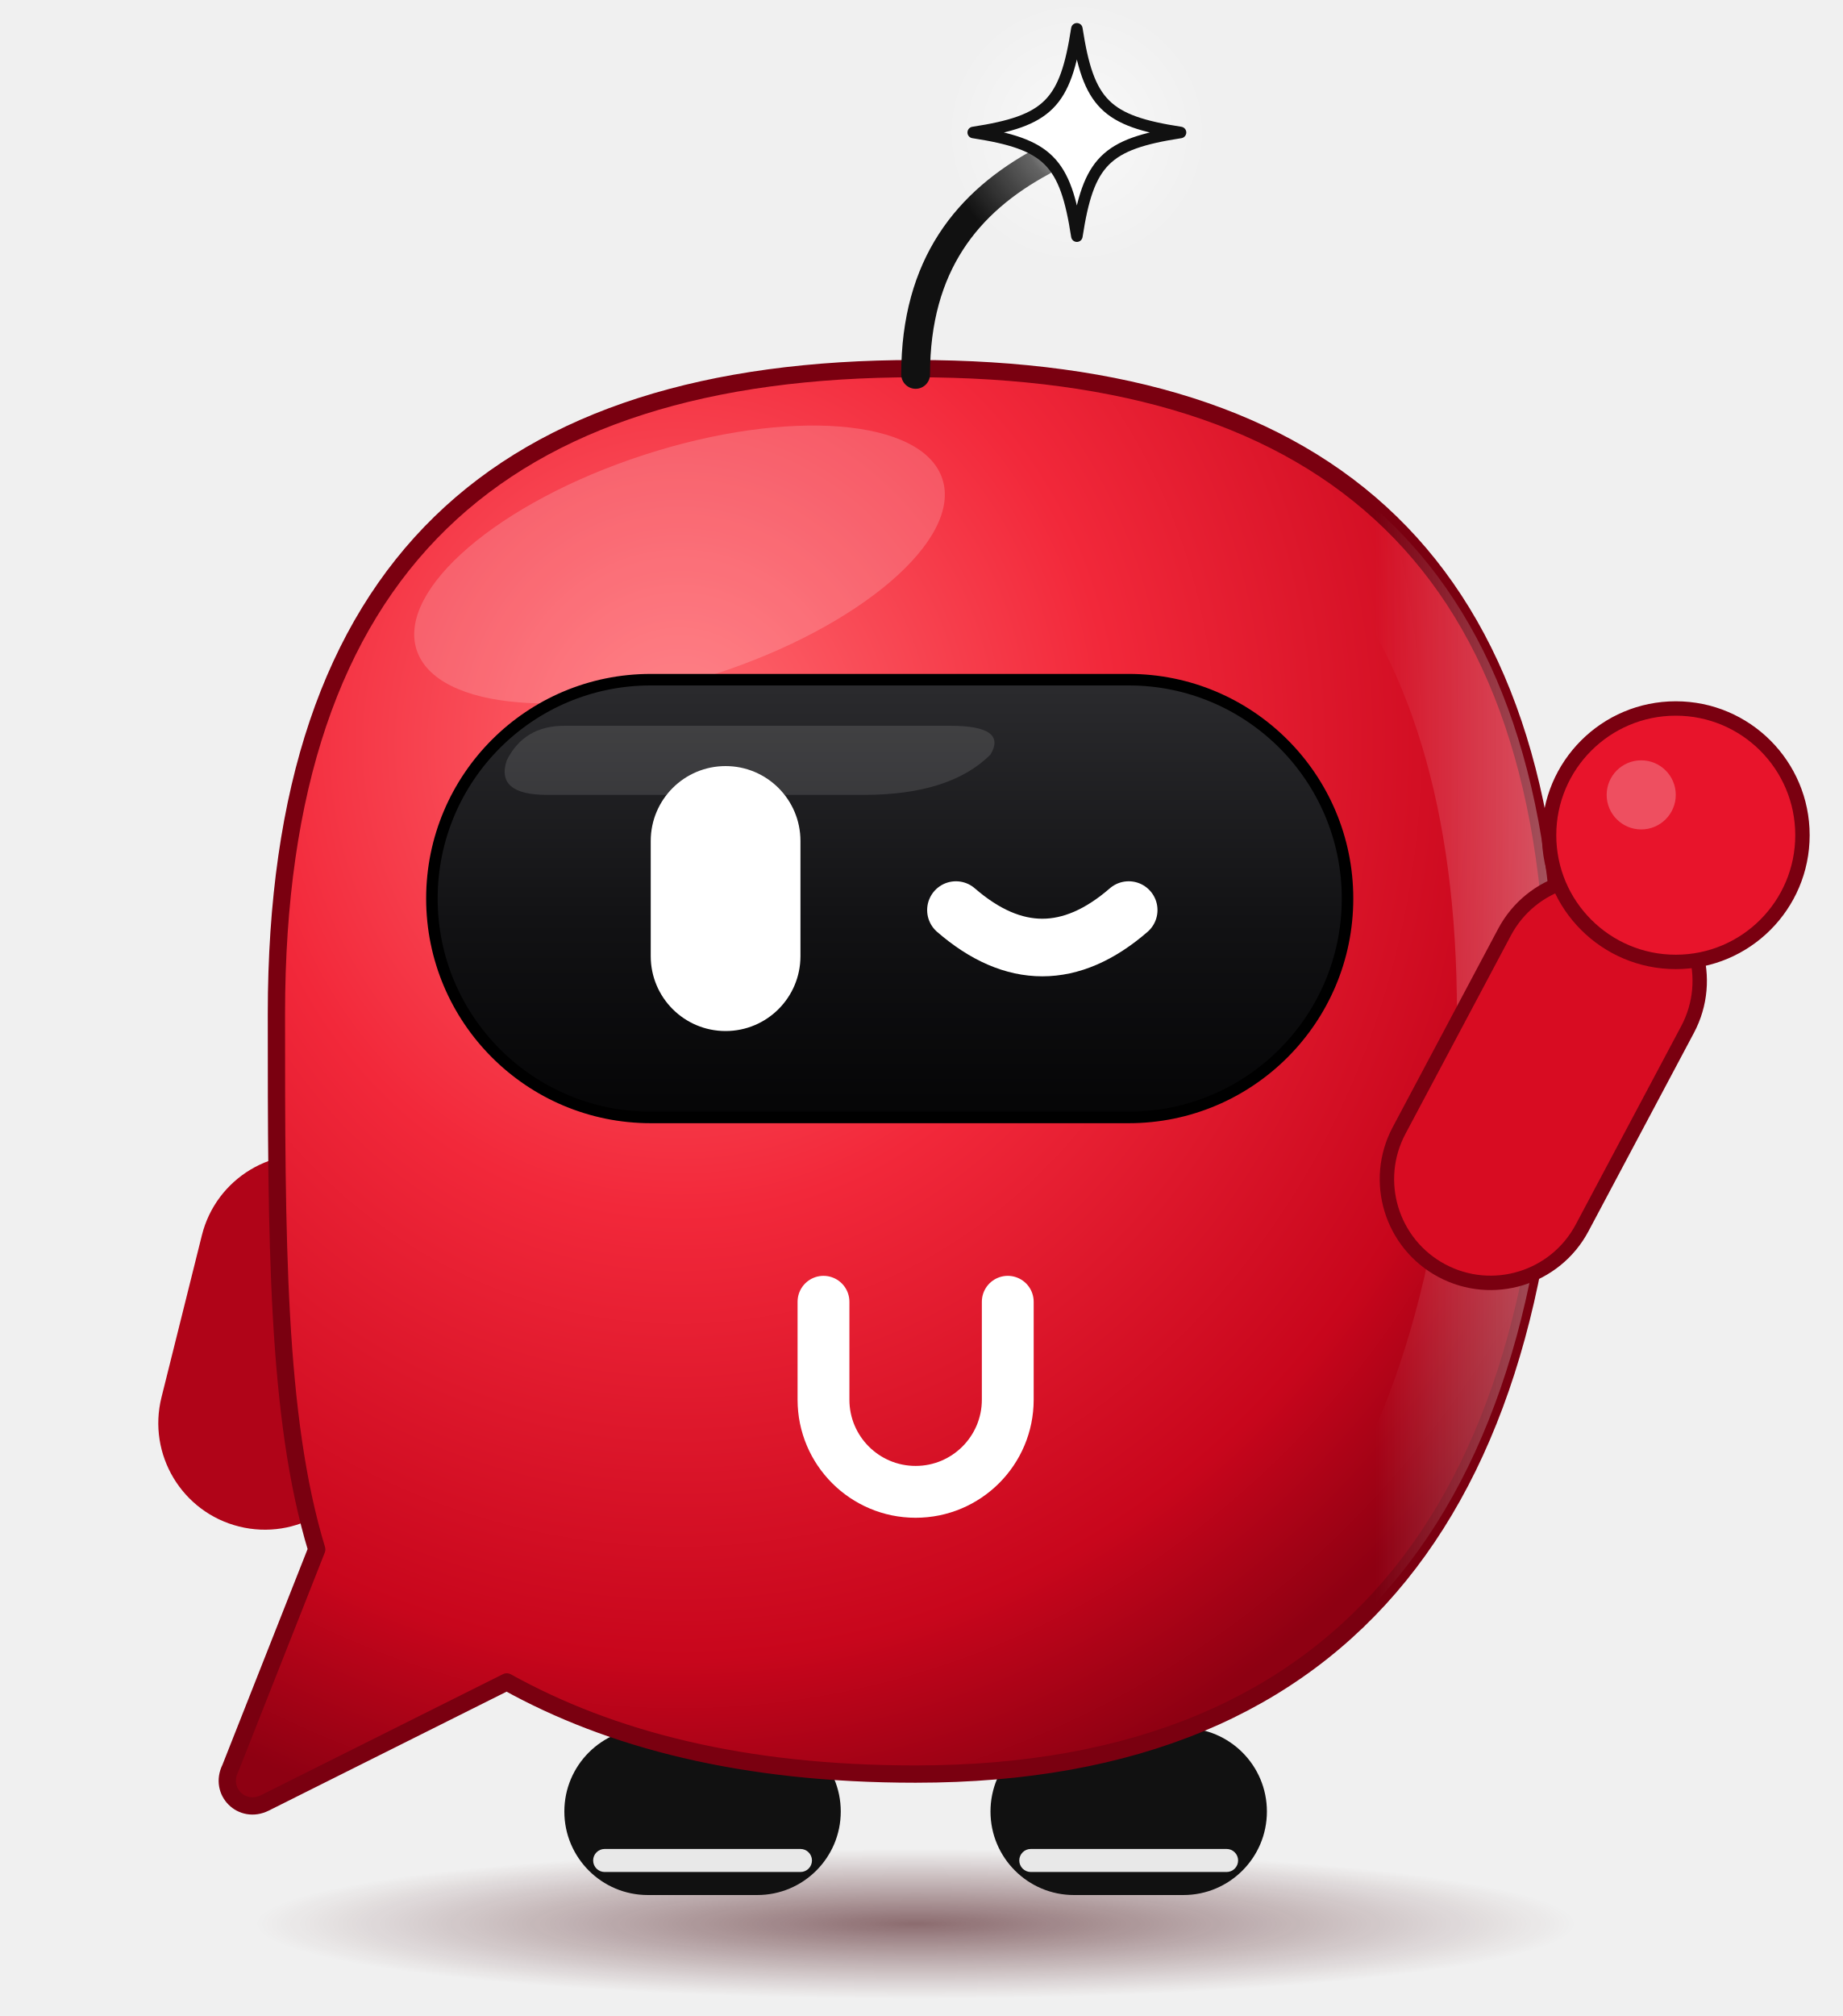
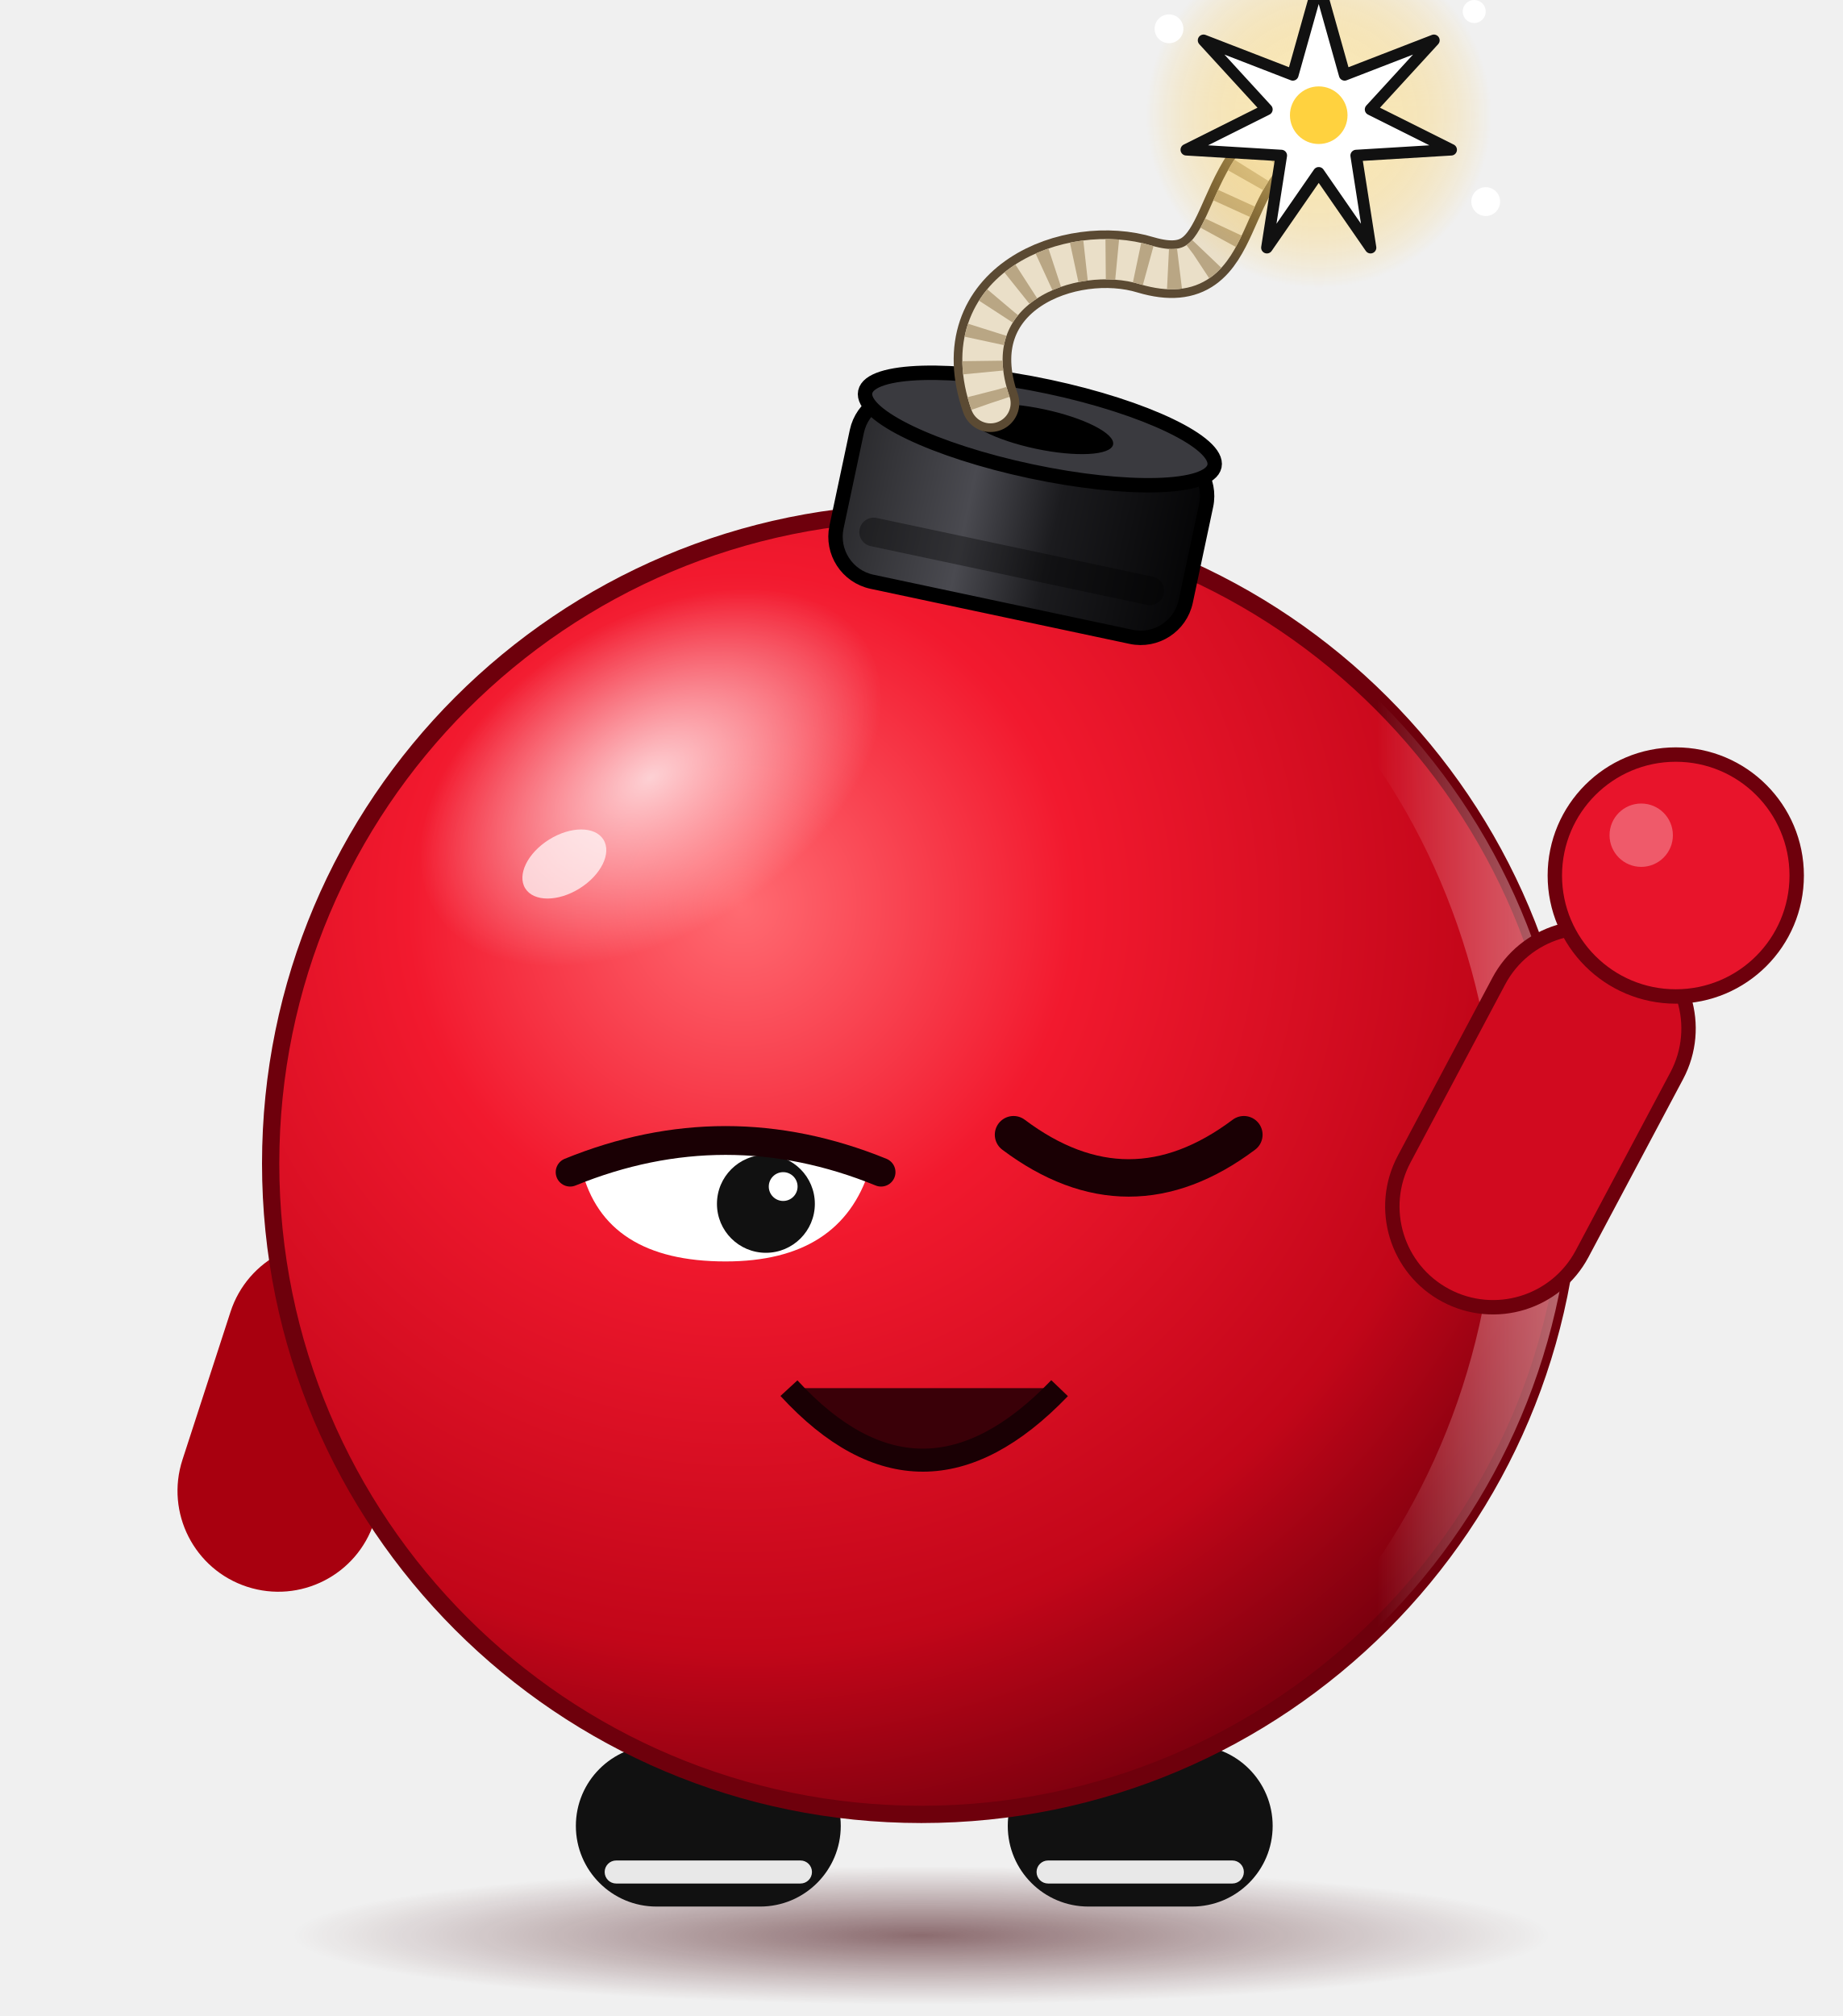
<svg xmlns="http://www.w3.org/2000/svg" class="mascot " viewBox="0 0 640 700" role="img" aria-labelledby="m-wink-t">
  <defs>
-     <radialGradient id="m-wink-body" cx="34%" cy="26%" r="78%">
-       <stop offset="0" stop-color="#FF6A70" />
-       <stop offset=".42" stop-color="#F2283A" />
-       <stop offset=".82" stop-color="#C8061C" />
-       <stop offset="1" stop-color="#8E0012" />
+     <radialGradient id="m-wink-body" cx="36%" cy="30%" r="74%">
+       <stop offset="0" stop-color="#FF6B72" />
+       <stop offset=".35" stop-color="#F2192E" />
+       <stop offset=".78" stop-color="#C20619" />
+       <stop offset="1" stop-color="#7C000E" />
+     </radialGradient>
+     <radialGradient id="m-wink-spec" cx="50%" cy="50%" r="50%">
+       <stop offset="0" stop-color="#fff" stop-opacity=".75" />
+       <stop offset="1" stop-color="#fff" stop-opacity="0" />
    </radialGradient>
    <linearGradient id="m-wink-rim" x1="0" y1="0" x2="1" y2="0">
-       <stop offset=".72" stop-color="#fff" stop-opacity="0" />
-       <stop offset="1" stop-color="#fff" stop-opacity=".55" />
+       <stop offset=".7" stop-color="#fff" stop-opacity="0" />
+       <stop offset="1" stop-color="#FFC2C6" stop-opacity=".55" />
    </linearGradient>
-     <linearGradient id="m-wink-visor" x1="0" y1="0" x2="0" y2="1">
-       <stop offset="0" stop-color="#2B2B2E" />
-       <stop offset=".55" stop-color="#121214" />
+     <linearGradient id="m-wink-cap" x1="0" y1="0" x2="1" y2="0">
+       <stop offset="0" stop-color="#2A2A2D" />
+       <stop offset=".35" stop-color="#4A4A50" />
+       <stop offset=".6" stop-color="#1B1B1E" />
      <stop offset="1" stop-color="#050506" />
    </linearGradient>
    <radialGradient id="m-wink-glow" cx="50%" cy="50%" r="50%">
-       <stop offset="0" stop-color="#fff" stop-opacity=".95" />
-       <stop offset=".4" stop-color="#fff" stop-opacity=".35" />
-       <stop offset="1" stop-color="#fff" stop-opacity="0" />
+       <stop offset="0" stop-color="#FFF6D8" stop-opacity="1" />
+       <stop offset=".35" stop-color="#FFE08A" stop-opacity=".55" />
+       <stop offset="1" stop-color="#FFB703" stop-opacity="0" />
    </radialGradient>
    <radialGradient id="m-wink-shadow" cx="50%" cy="50%" r="50%">
      <stop offset="0" stop-color="#3A0006" stop-opacity=".55" />
      <stop offset="1" stop-color="#3A0006" stop-opacity="0" />
    </radialGradient>
  </defs>
-   <ellipse cx="318" cy="668" rx="230" ry="26" fill="url(#m-wink-shadow)" />
+   <ellipse cx="320" cy="672" rx="220" ry="24" fill="url(#m-wink-shadow)" />
  <g class="m-feet">
-     <rect x="196" y="600" width="96" height="58" rx="29" fill="#111" />
-     <rect x="344" y="600" width="96" height="58" rx="29" fill="#111" />
-     <rect x="206" y="642" width="76" height="8" rx="4" fill="#fff" opacity=".9" />
-     <rect x="354" y="642" width="76" height="8" rx="4" fill="#fff" opacity=".9" />
+     <rect x="200" y="606" width="92" height="56" rx="28" fill="#111" />
+     <rect x="350" y="606" width="92" height="56" rx="28" fill="#111" />
+     <rect x="210" y="646" width="72" height="8" rx="4" fill="#fff" opacity=".9" />
+     <rect x="360" y="646" width="72" height="8" rx="4" fill="#fff" opacity=".9" />
  </g>
-   <rect x="62" y="400" width="74" height="132" rx="37" fill="#B00418" transform="rotate(14 99 466)" />
-   <path class="m-body" fill="url(#m-wink-body)" stroke="#7A0010" stroke-width="6" stroke-linejoin="round" d="M318 128        C462 128 540 196 540 352        C540 520 470 616 318 616        C258 616 212 604 176 584        L92 626        C84 630 76 622 80 614        L110 538        C96 492 96 430 96 352        C96 196 174 128 318 128 Z" />
-   <path fill="url(#m-wink-rim)" d="M318 128 C462 128 540 196 540 352 C540 520 470 616 318 616 C430 600 500 520 506 352 C506 210 440 140 318 128 Z" opacity=".6" />
-   <ellipse cx="236" cy="196" rx="96" ry="40" fill="#fff" opacity=".18" transform="rotate(-18 236 196)" />
-   <g class="m-visor">
-     <rect x="150" y="236" width="318" height="152" rx="76" fill="url(#m-wink-visor)" stroke="#000" stroke-width="4" />
-     <path d="M196 252 H330 Q350 252 344 262 Q330 276 300 276 H190 Q172 276 176 264 Q182 252 196 252 Z" fill="#fff" opacity=".12" />
-     <g class="m-eyes">
-       <rect class="m-eye m-eye-l" x="226" y="266" width="52" height="92" rx="26" fill="#fff" />
-       <path d="M332 316 Q362 342 392 316" fill="none" stroke="#fff" stroke-width="20" stroke-linecap="round" />
+   <rect x="70" y="430" width="70" height="124" rx="35" fill="#A8000F" transform="rotate(18 105 492)" />
+   <circle class="m-body" cx="320" cy="404" r="226" fill="url(#m-wink-body)" stroke="#6E000C" stroke-width="6" />
+   <path d="M320 178 A226 226 0 0 1 320 630 A200 226 0 0 0 320 178 Z" fill="url(#m-wink-rim)" />
+   <ellipse cx="226" cy="270" rx="88" ry="54" fill="url(#m-wink-spec)" transform="rotate(-32 226 270)" />
+   <ellipse cx="196" cy="300" rx="16" ry="10" fill="#fff" opacity=".7" transform="rotate(-32 196 300)" />
+   <g transform="rotate(12 352 192)">
+     <rect x="290" y="146" width="124" height="66" rx="16" fill="url(#m-wink-cap)" stroke="#000" stroke-width="5" />
+     <rect x="298" y="190" width="108" height="10" rx="5" fill="#000" opacity=".35" />
+     <ellipse cx="352" cy="148" rx="62" ry="15" fill="#3A3A3F" stroke="#000" stroke-width="5" />
+     <ellipse cx="352" cy="148" rx="26" ry="7" fill="#000" />
+   </g>
+   <path d="M344 140 C330 100 372 84 398 92 C432 102 420 58 452 44" fill="none" stroke="#5B4A33" stroke-width="20" stroke-linecap="round" />
+   <path d="M344 140 C330 100 372 84 398 92 C432 102 420 58 452 44" fill="none" stroke="#EADFC8" stroke-width="14" stroke-linecap="round" />
+   <path d="M344 140 C330 100 372 84 398 92 C432 102 420 58 452 44" fill="none" stroke="#B9A684" stroke-width="14" stroke-dasharray="4 7" stroke-linecap="butt" />
+   <g class="m-face">
+     <g class="m-eye m-eye-l">
+       <clipPath id="m-wink-clip-l">
+         <path d="M202 406 Q252 386 302 406 Q292 438 252 438 Q210 438 202 406 Z" />
+       </clipPath>
+       <path d="M202 406 Q252 386 302 406 Q292 438 252 438 Q210 438 202 406 Z" fill="#fff" />
+       <g clip-path="url(#m-wink-clip-l)">
+         <circle class="m-pupil" cx="266" cy="418" r="17" fill="#111" />
+         <circle cx="272" cy="412" r="5" fill="#fff" />
+       </g>
+       <path d="M198 407 Q252 385 306 407" fill="none" stroke="#1a0004" stroke-width="10" stroke-linecap="round" />
    </g>
+     <g class="m-eye m-eye-r">
+       <path d="M352 394 Q392 424 432 394" fill="none" stroke="#1a0004" stroke-width="13" stroke-linecap="round" />
+     </g>
+     <path d="M274 482 Q320 532 368 482" fill="#3a0008" stroke="#1a0004" stroke-width="8" stroke-linejoin="round" />
  </g>
-   <path d="M286 452 v34 a32 32 0 0 0 64 0 v-34" fill="none" stroke="#fff" stroke-width="18" stroke-linecap="round" />
  <g class="m-hand">
-     <rect x="500" y="300" width="72" height="150" rx="36" fill="#D80C22" stroke="#7A0010" stroke-width="5" transform="rotate(28 536 375)" />
-     <circle cx="582" cy="290" r="44" fill="#E8142B" stroke="#7A0010" stroke-width="5" />
-     <circle cx="570" cy="276" r="12" fill="#fff" opacity=".25" />
+     <rect x="500" y="318" width="70" height="140" rx="35" fill="#D10A1F" stroke="#6E000C" stroke-width="5" transform="rotate(28 535 388)" />
+     <circle cx="582" cy="304" r="42" fill="#E8142B" stroke="#6E000C" stroke-width="5" />
+     <circle cx="570" cy="290" r="11" fill="#fff" opacity=".3" />
  </g>
-   <path d="M318 130 C318 92 336 70 362 56" fill="none" stroke="#111" stroke-width="10" stroke-linecap="round" />
-   <g transform="translate(374 46)">
+   <g transform="translate(458 40)">
    <g class="m-spark">
-       <circle r="46" fill="url(#m-wink-glow)" />
-       <path d="M0 -36 C4 -10 10 -4 36 0 C10 4 4 10 0 36 C-4 10 -10 4 -36 0 C-10 -4 -4 -10 0 -36 Z" fill="#fff" stroke="#111" stroke-width="4" stroke-linejoin="round" />
+       <circle r="60" fill="url(#m-wink-glow)" />
+       <path d="M0 -46 L9 -14 L40 -26 L18 -2 L46 12 L13 14 L18 46 L0 20 L-18 46 L-13 14 L-46 12 L-18 -2 L-40 -26 L-9 -14 Z" fill="#fff" stroke="#111" stroke-width="4" stroke-linejoin="round" />
+       <circle r="10" fill="#FFD23F" />
+       <circle cx="-52" cy="-30" r="5" fill="#fff" />
+       <circle cx="54" cy="-36" r="4" fill="#fff" />
+       <circle cx="58" cy="30" r="5" fill="#fff" />
    </g>
  </g>
</svg>
